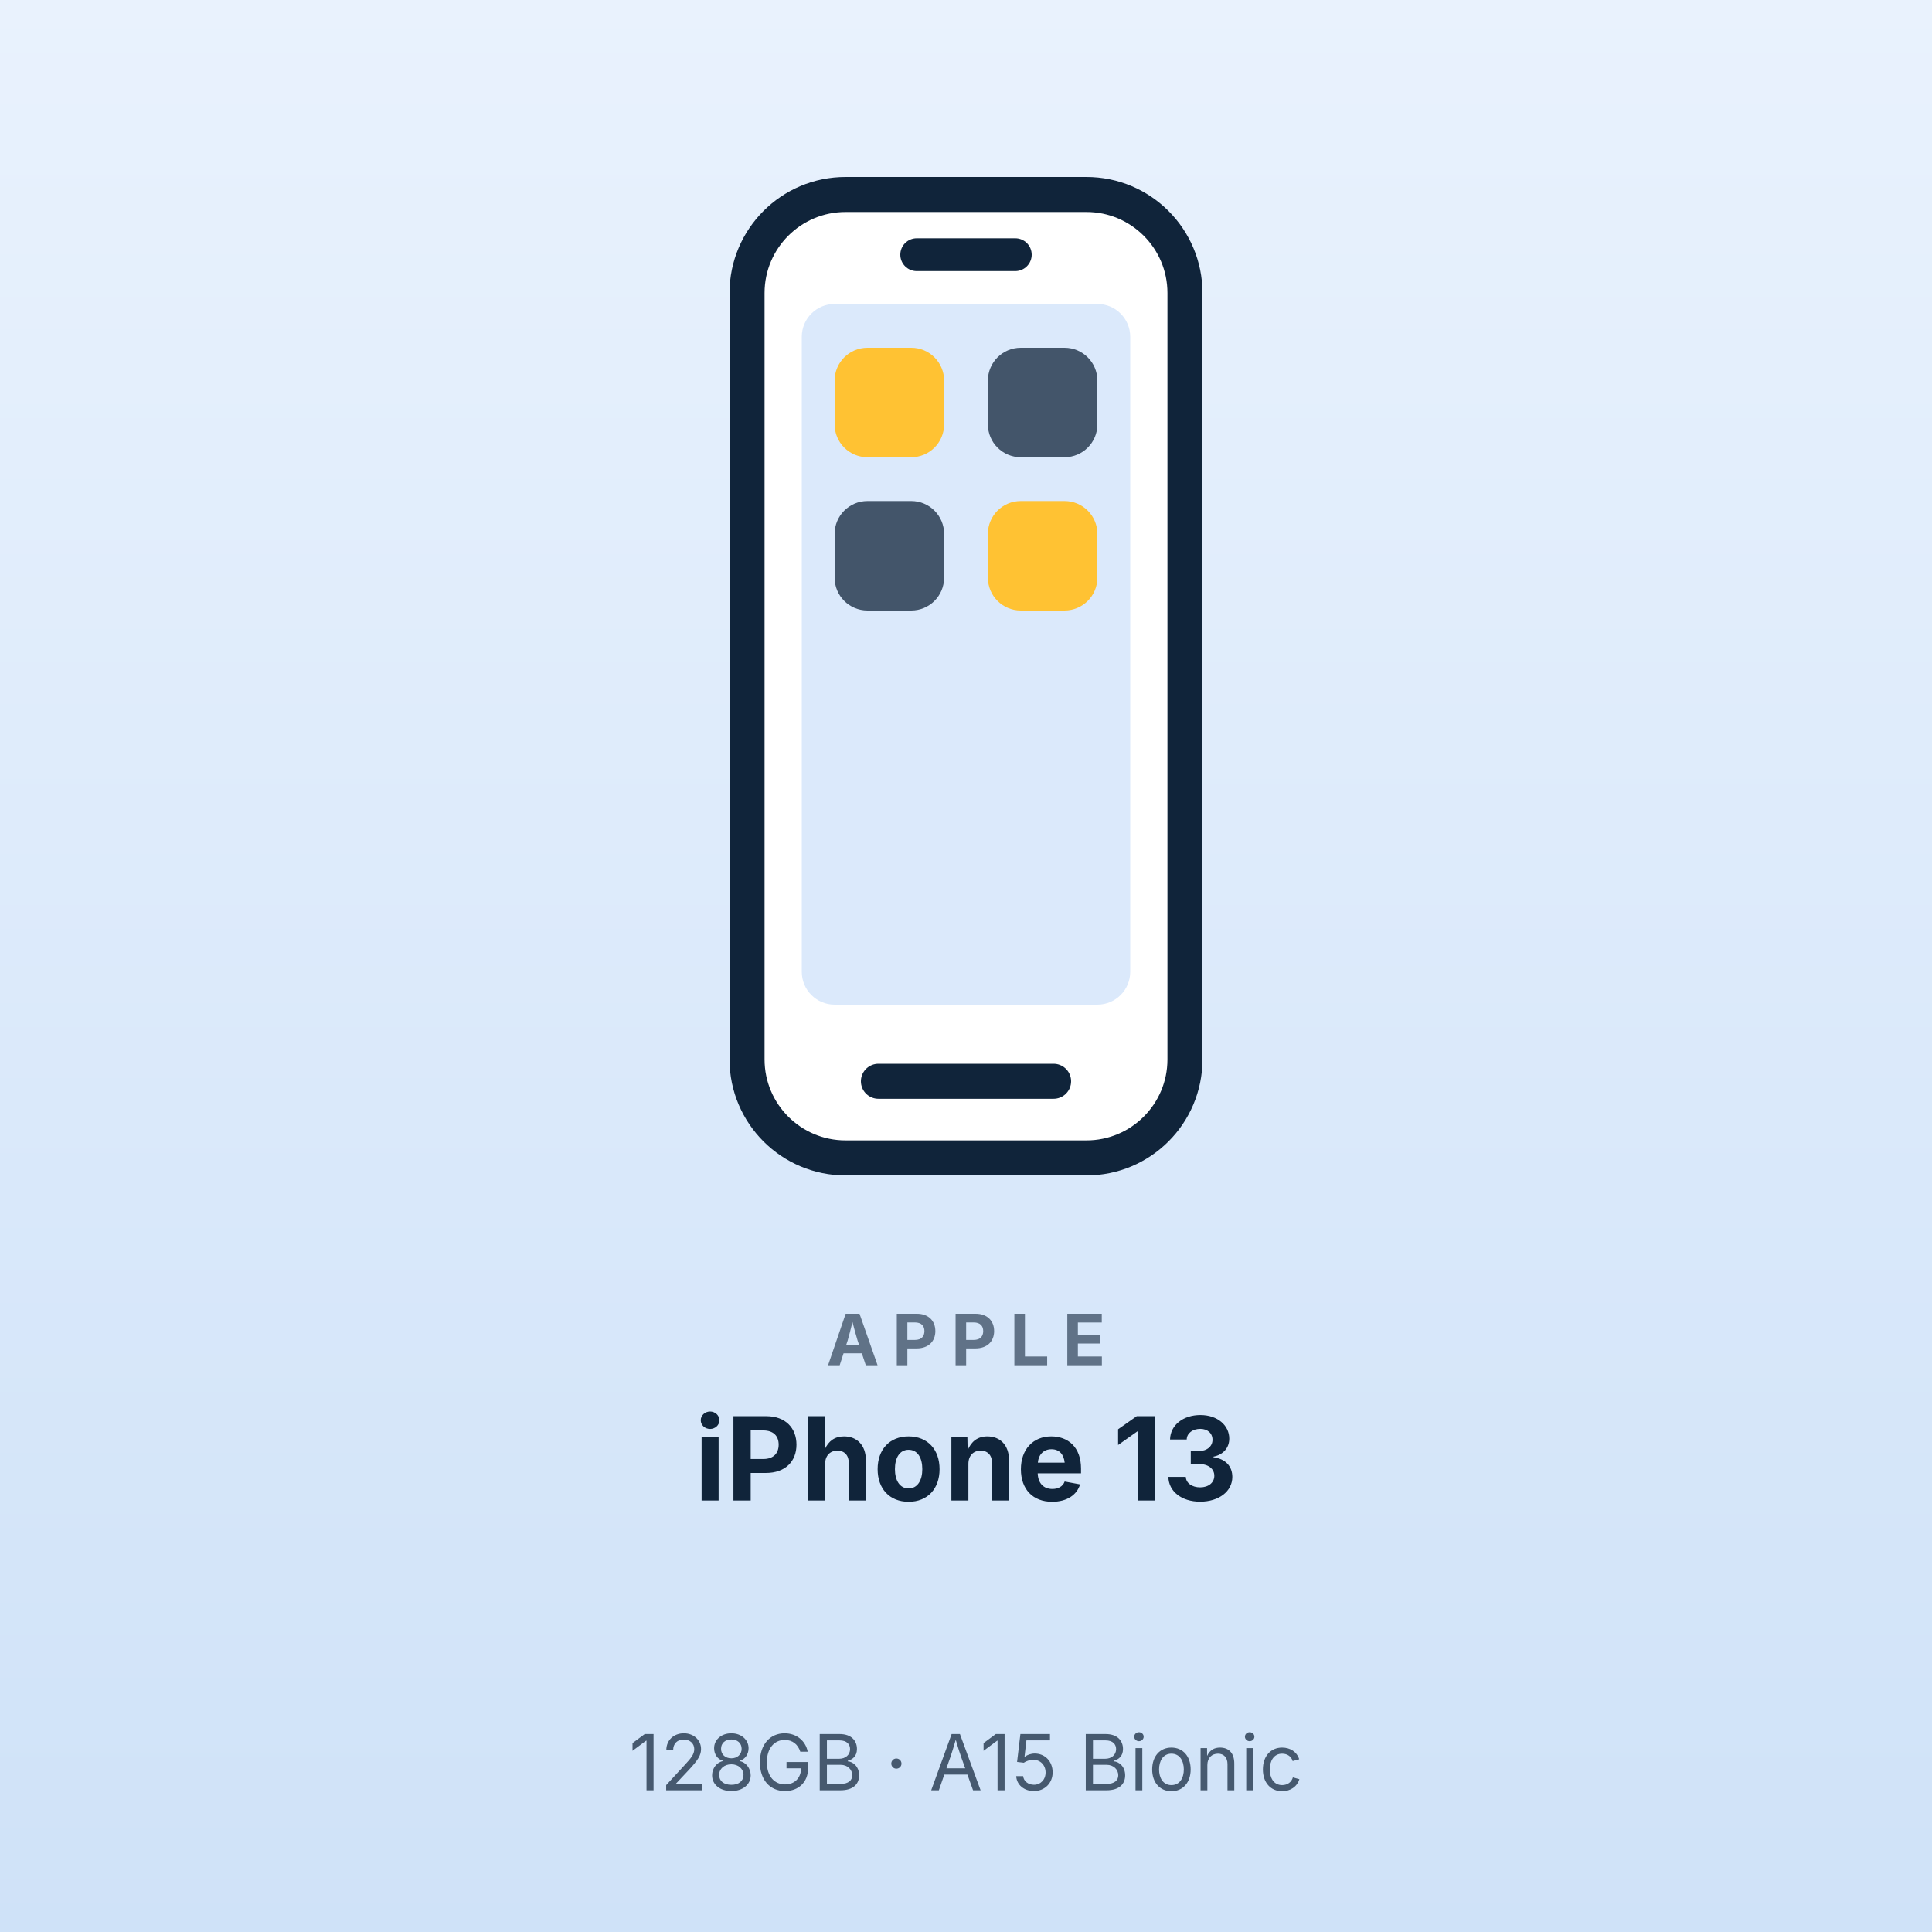
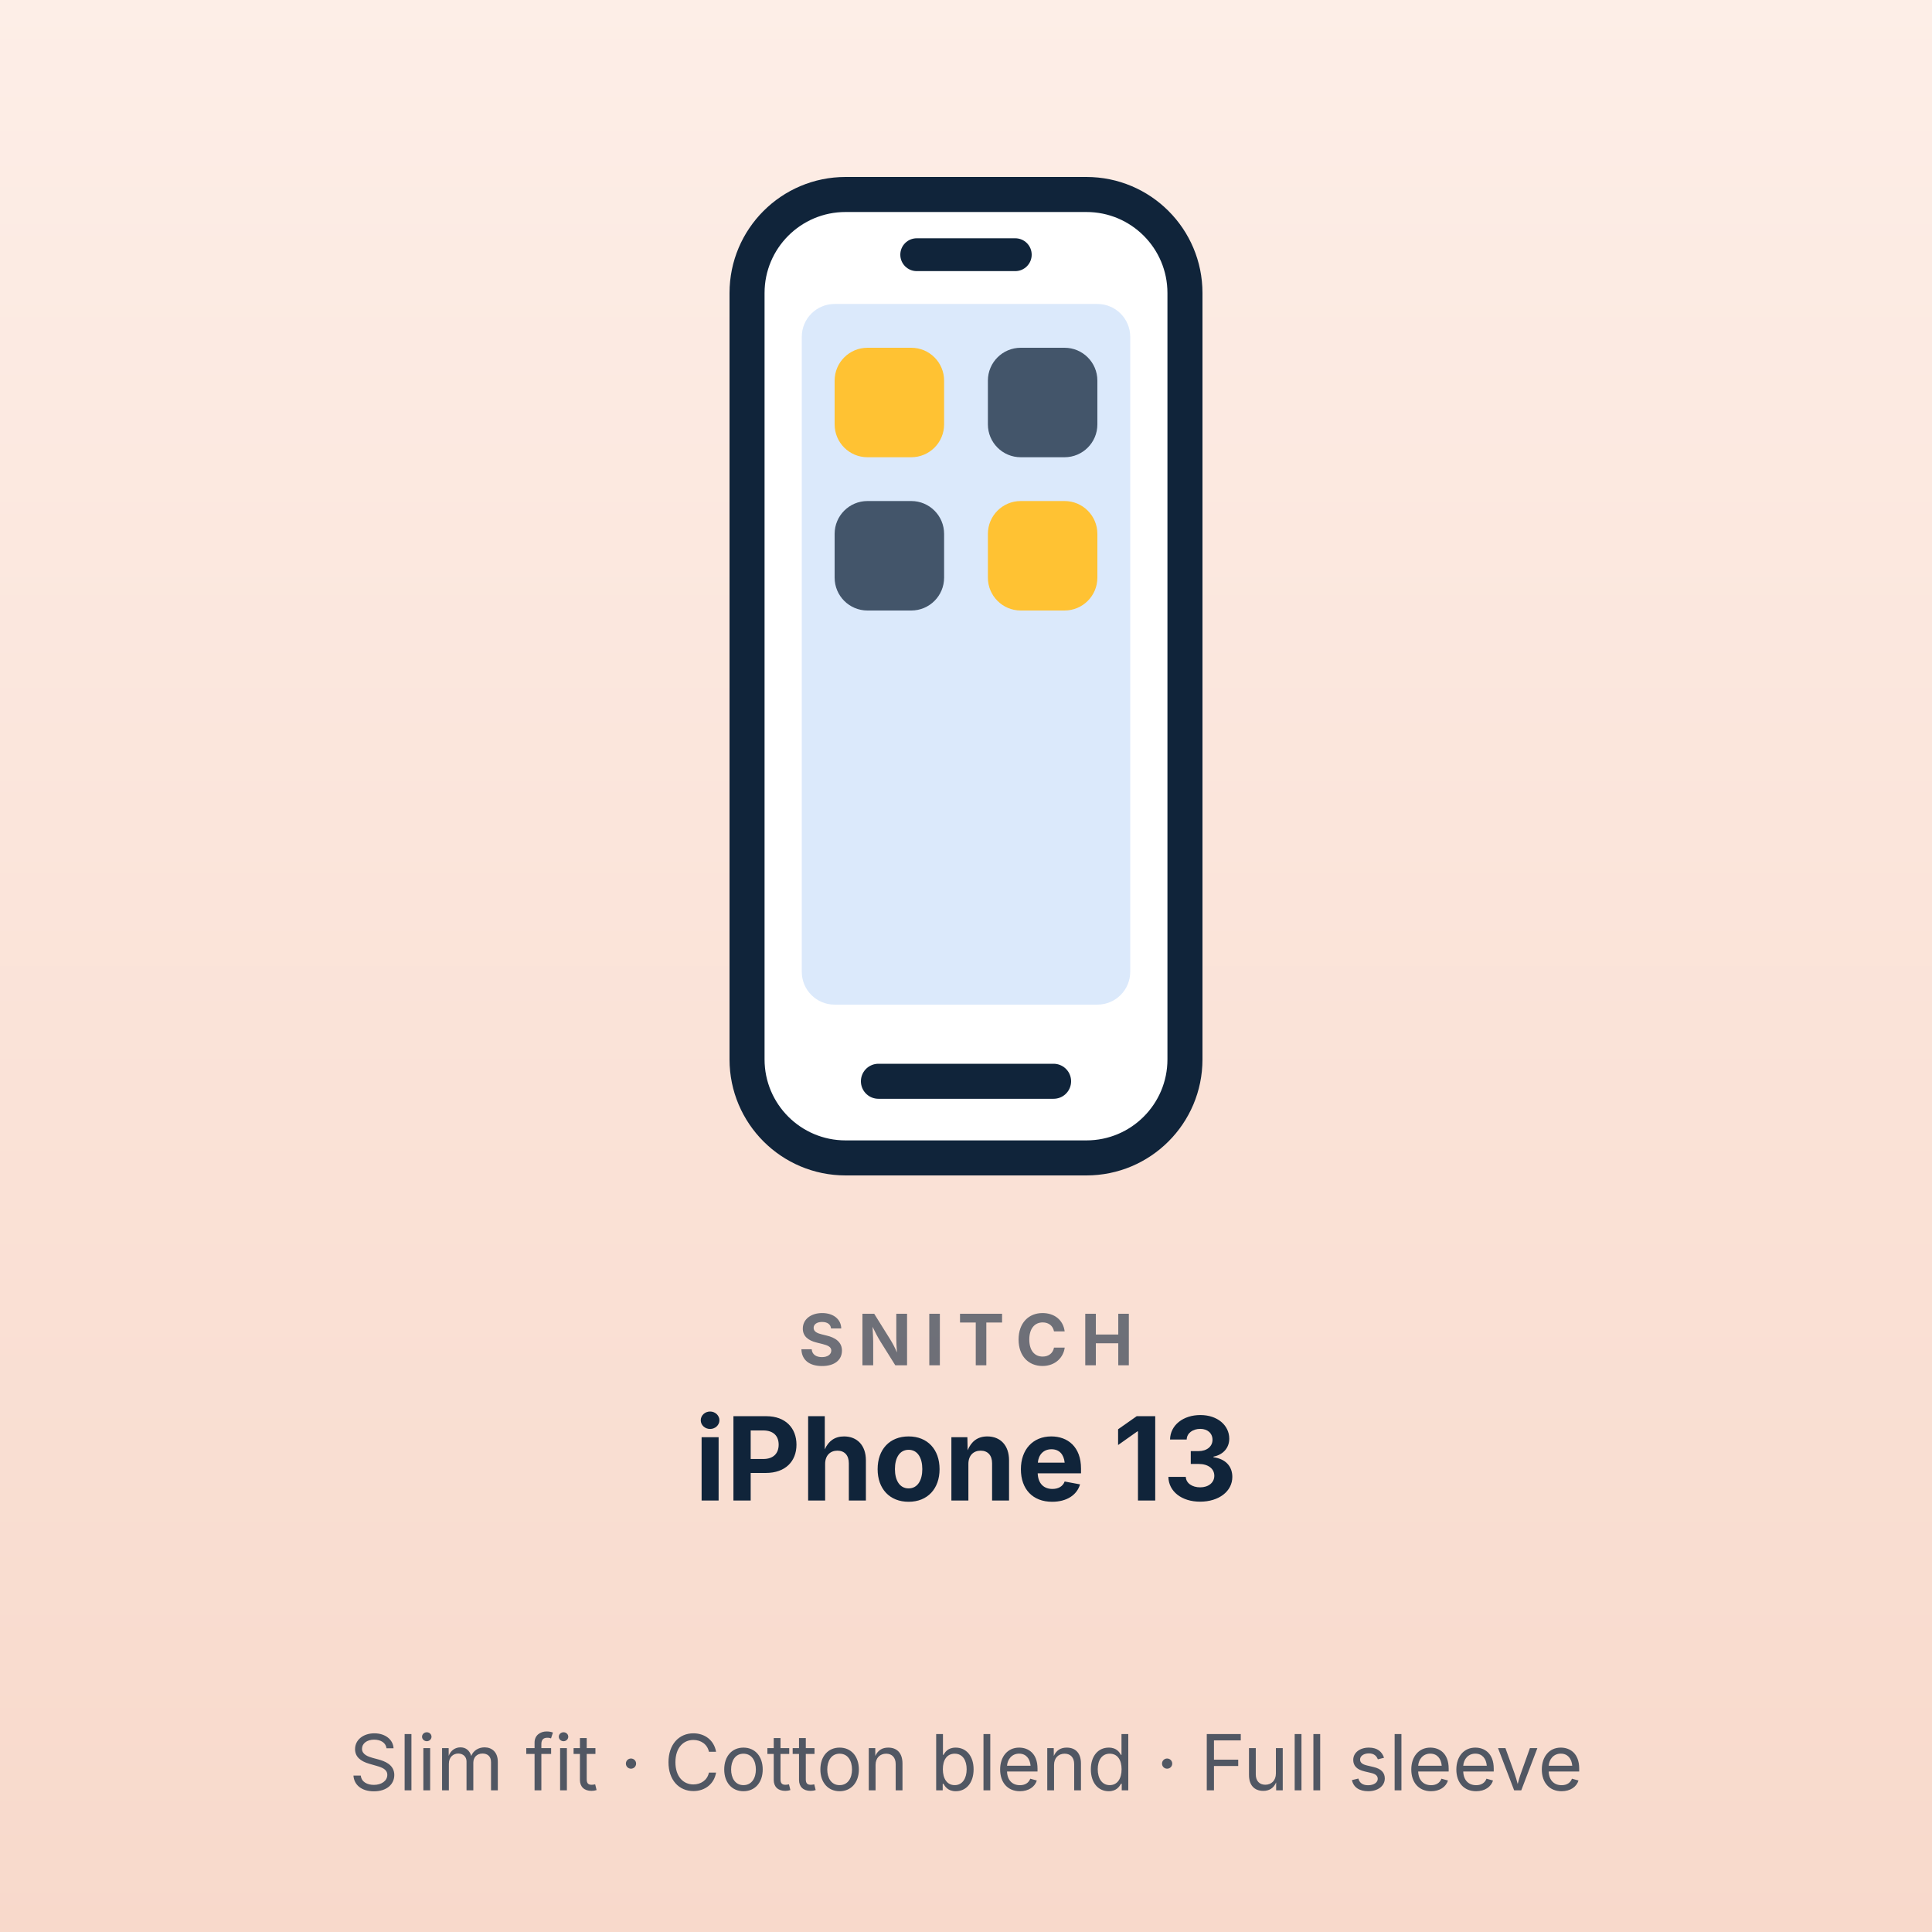
- <svg xmlns="http://www.w3.org/2000/svg" viewBox="0 0 600 600" role="img" aria-label="Apple iPhone 13 (Blue, 128GB)">
+ <svg xmlns="http://www.w3.org/2000/svg" viewBox="0 0 600 600" role="img" aria-label="Snitch Textured Slim Fit Shirt (Green)">
  <defs>
    <linearGradient id="g" x1="0" y1="0" x2="0" y2="1">
-       <stop offset="0" stop-color="#e9f2fd" />
-       <stop offset="1" stop-color="#cfe2f8" />
+       <stop offset="0" stop-color="#fdeee7" />
+       <stop offset="1" stop-color="#f8d9cb" />
    </linearGradient>
  </defs>
  <rect width="600" height="600" fill="url(#g)" />
  <g transform="translate(130 40) scale(3.4)">
    <rect x="30" y="6" width="40" height="88" rx="9" fill="#fff" stroke="#10243a" stroke-width="3.2" stroke-linejoin="round" stroke-linecap="round" />
    <rect x="35" y="16" width="30" height="64" rx="3" fill="#dbe9fb" />
    <rect x="44" y="10" width="12" height="3" rx="1.5" fill="#10243a" />
    <rect x="38" y="20" width="10" height="10" rx="3" fill="#ffc233" />
    <rect x="52" y="20" width="10" height="10" rx="3" fill="#10243a" opacity=".75" />
    <rect x="38" y="34" width="10" height="10" rx="3" fill="#10243a" opacity=".75" />
    <rect x="52" y="34" width="10" height="10" rx="3" fill="#ffc233" />
    <line x1="42" y1="87" x2="58" y2="87" stroke="#10243a" stroke-width="3.2" stroke-linejoin="round" stroke-linecap="round" />
  </g>
-   <text x="300" y="424" text-anchor="middle" font-family="Inter, Arial, sans-serif" font-size="22" font-weight="700" letter-spacing="4" fill="#10243a" opacity=".6">APPLE</text>
+   <text x="300" y="424" text-anchor="middle" font-family="Inter, Arial, sans-serif" font-size="22" font-weight="700" letter-spacing="4" fill="#10243a" opacity=".6">SNITCH</text>
  <text x="300" y="466" text-anchor="middle" font-family="Inter, Arial, sans-serif" font-size="36" font-weight="700" fill="#10243a">iPhone 13</text>
-   <text x="300" y="556" text-anchor="middle" font-family="Inter, Arial, sans-serif" font-size="24" fill="#10243a" opacity=".72">128GB  ·  A15 Bionic</text>
+   <text x="300" y="556" text-anchor="middle" font-family="Inter, Arial, sans-serif" font-size="24" fill="#10243a" opacity=".72">Slim fit  ·  Cotton blend  ·  Full sleeve</text>
</svg>
